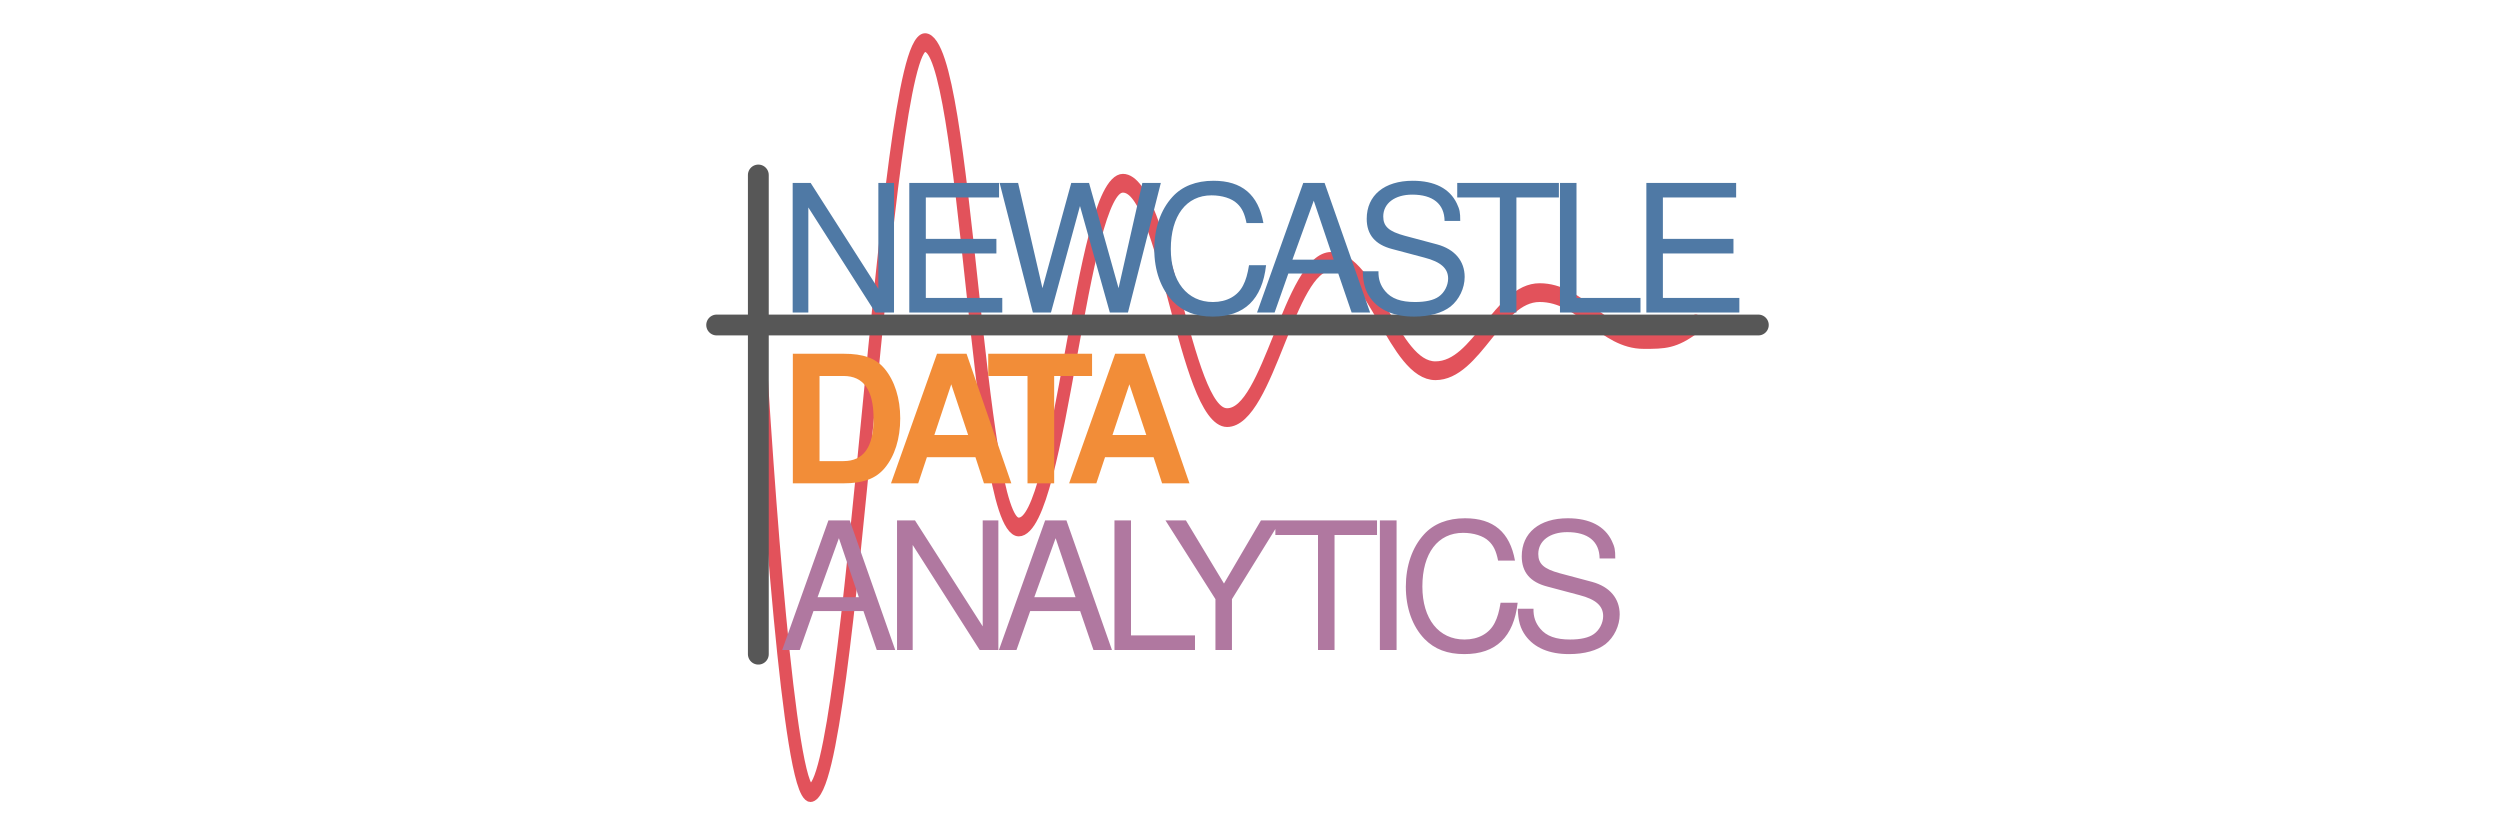
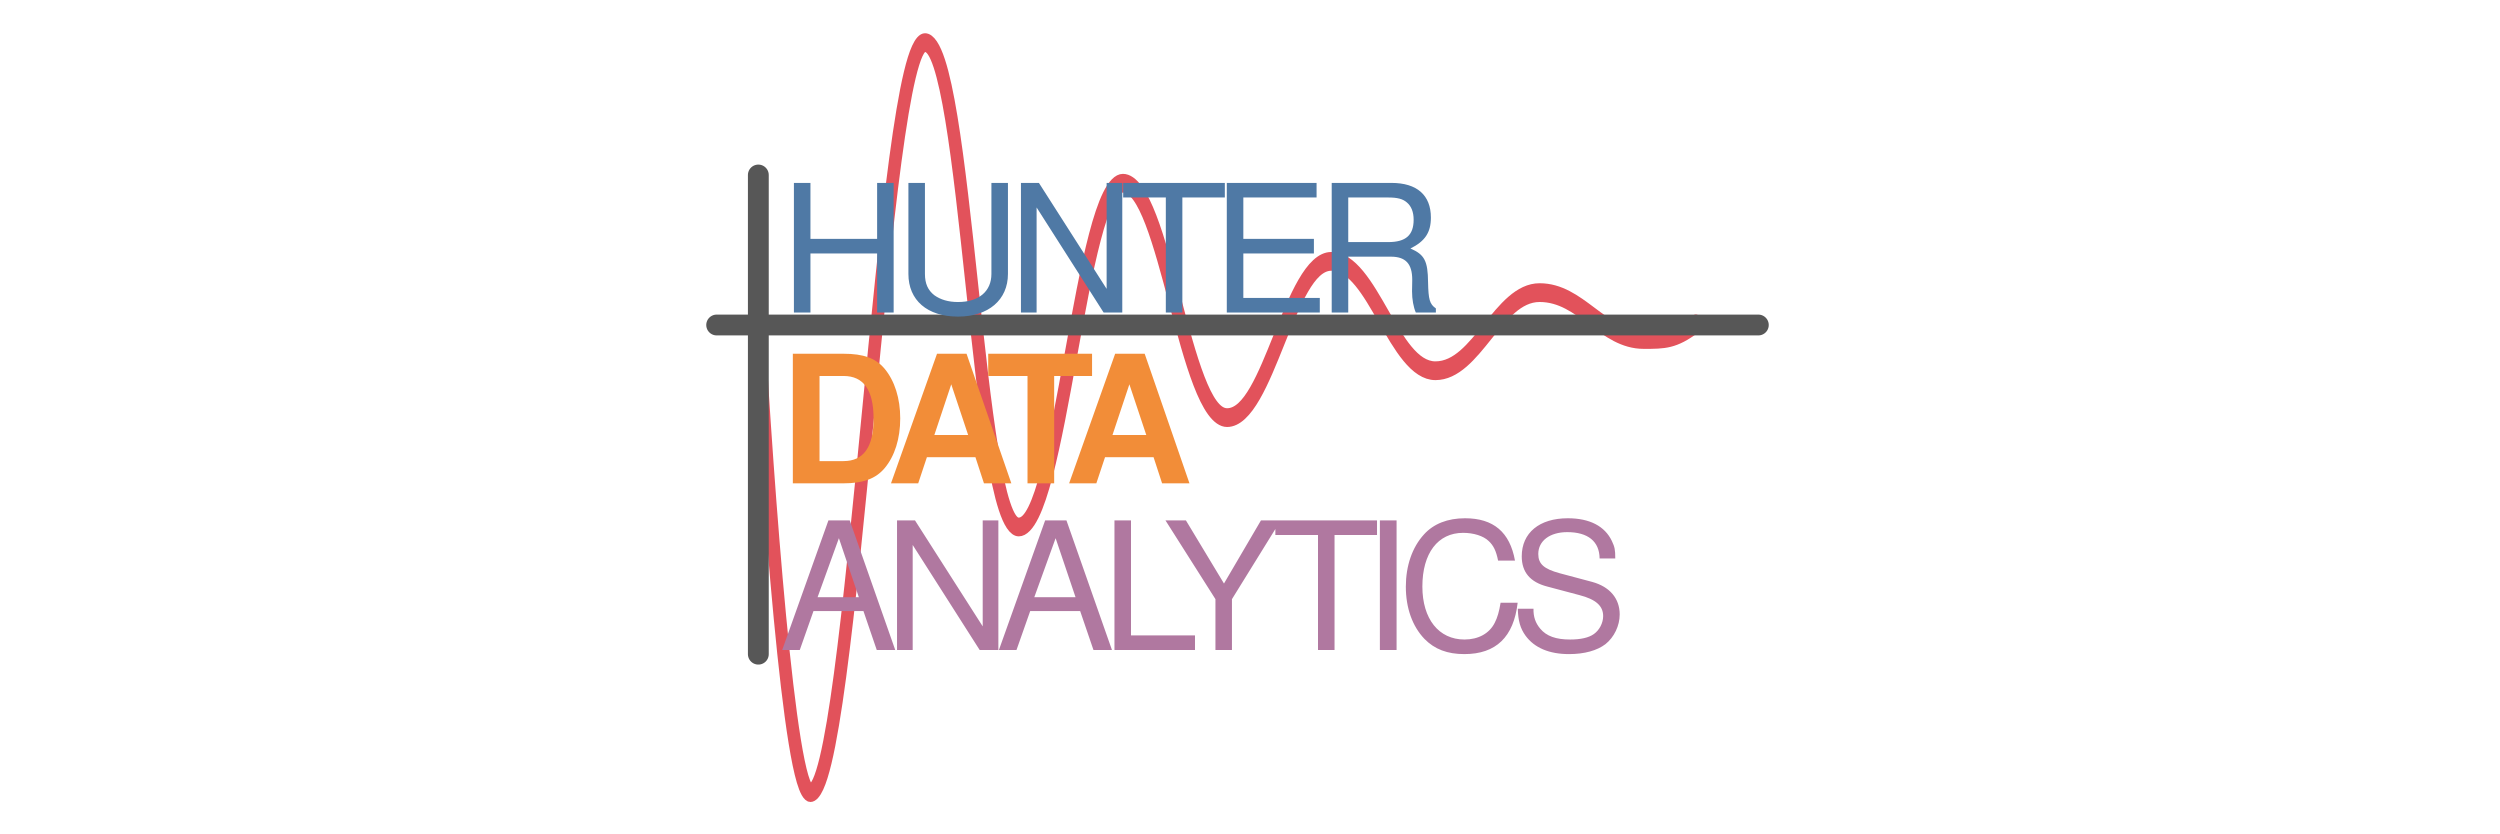
<svg xmlns="http://www.w3.org/2000/svg" version="1.1" width="1200px" height="400px">
  <style>
    .logo { 
        font-size: 64pt;
        
        font-family: "Helvetica Neue", Helvetica, sans-serif;
        letter-spacing: -0.08em
    }
    .signal {stroke: #e2525b; stroke-width: 6; fill: none; stroke-linecap: round}
    .axes { stroke: #575757; stroke-width: 10; stroke-linecap: round;}
    .logo-newcastle { fill: #4f79a5; }
    .logo-data { fill: #f28d38; font-weight: 900;}
    .logo-analytics { fill: #b078a0; }
</style>
  <g id="logo" transform="translate(344 84)">
    <g id="signal" transform="translate(0 180) scale(1, -1.5)">
      <path class="signal" d="M 20,72.362 c 4.261,-50 15,-150 25,-150 20,0 35,240 55,240 20,0 25,-155 45,-155 20,0 30,110 50,110 20,0 29.886,-75 50,-75 19.886,0 30,50 50,50 20,0 30,-35 50,-35 20,0 30,25 50,25 20,0 30,-15 50,-15 10,0 15,0 25,5" />
    </g>
    <g id="axes" transform="translate(0 0)">
      <line x1="0" y1="72" x2="500" y2="72" class="axes" />
      <line x1="20" y1="0" x2="20" y2="230" class="axes" />
    </g>
    <g id="logo-text" transform="translate(30 36)">
-       <text x="0" y="30" class="logo logo-newcastle">NEWCASTLE</text>
+       <text x="0" y="30" class="logo logo-newcastle">HUNTER</text>
      <text x="0" y="112" class="logo logo-data">DATA</text>
      <text x="0" y="192" class="logo logo-analytics">ANALYTICS</text>
    </g>
  </g>
</svg>
